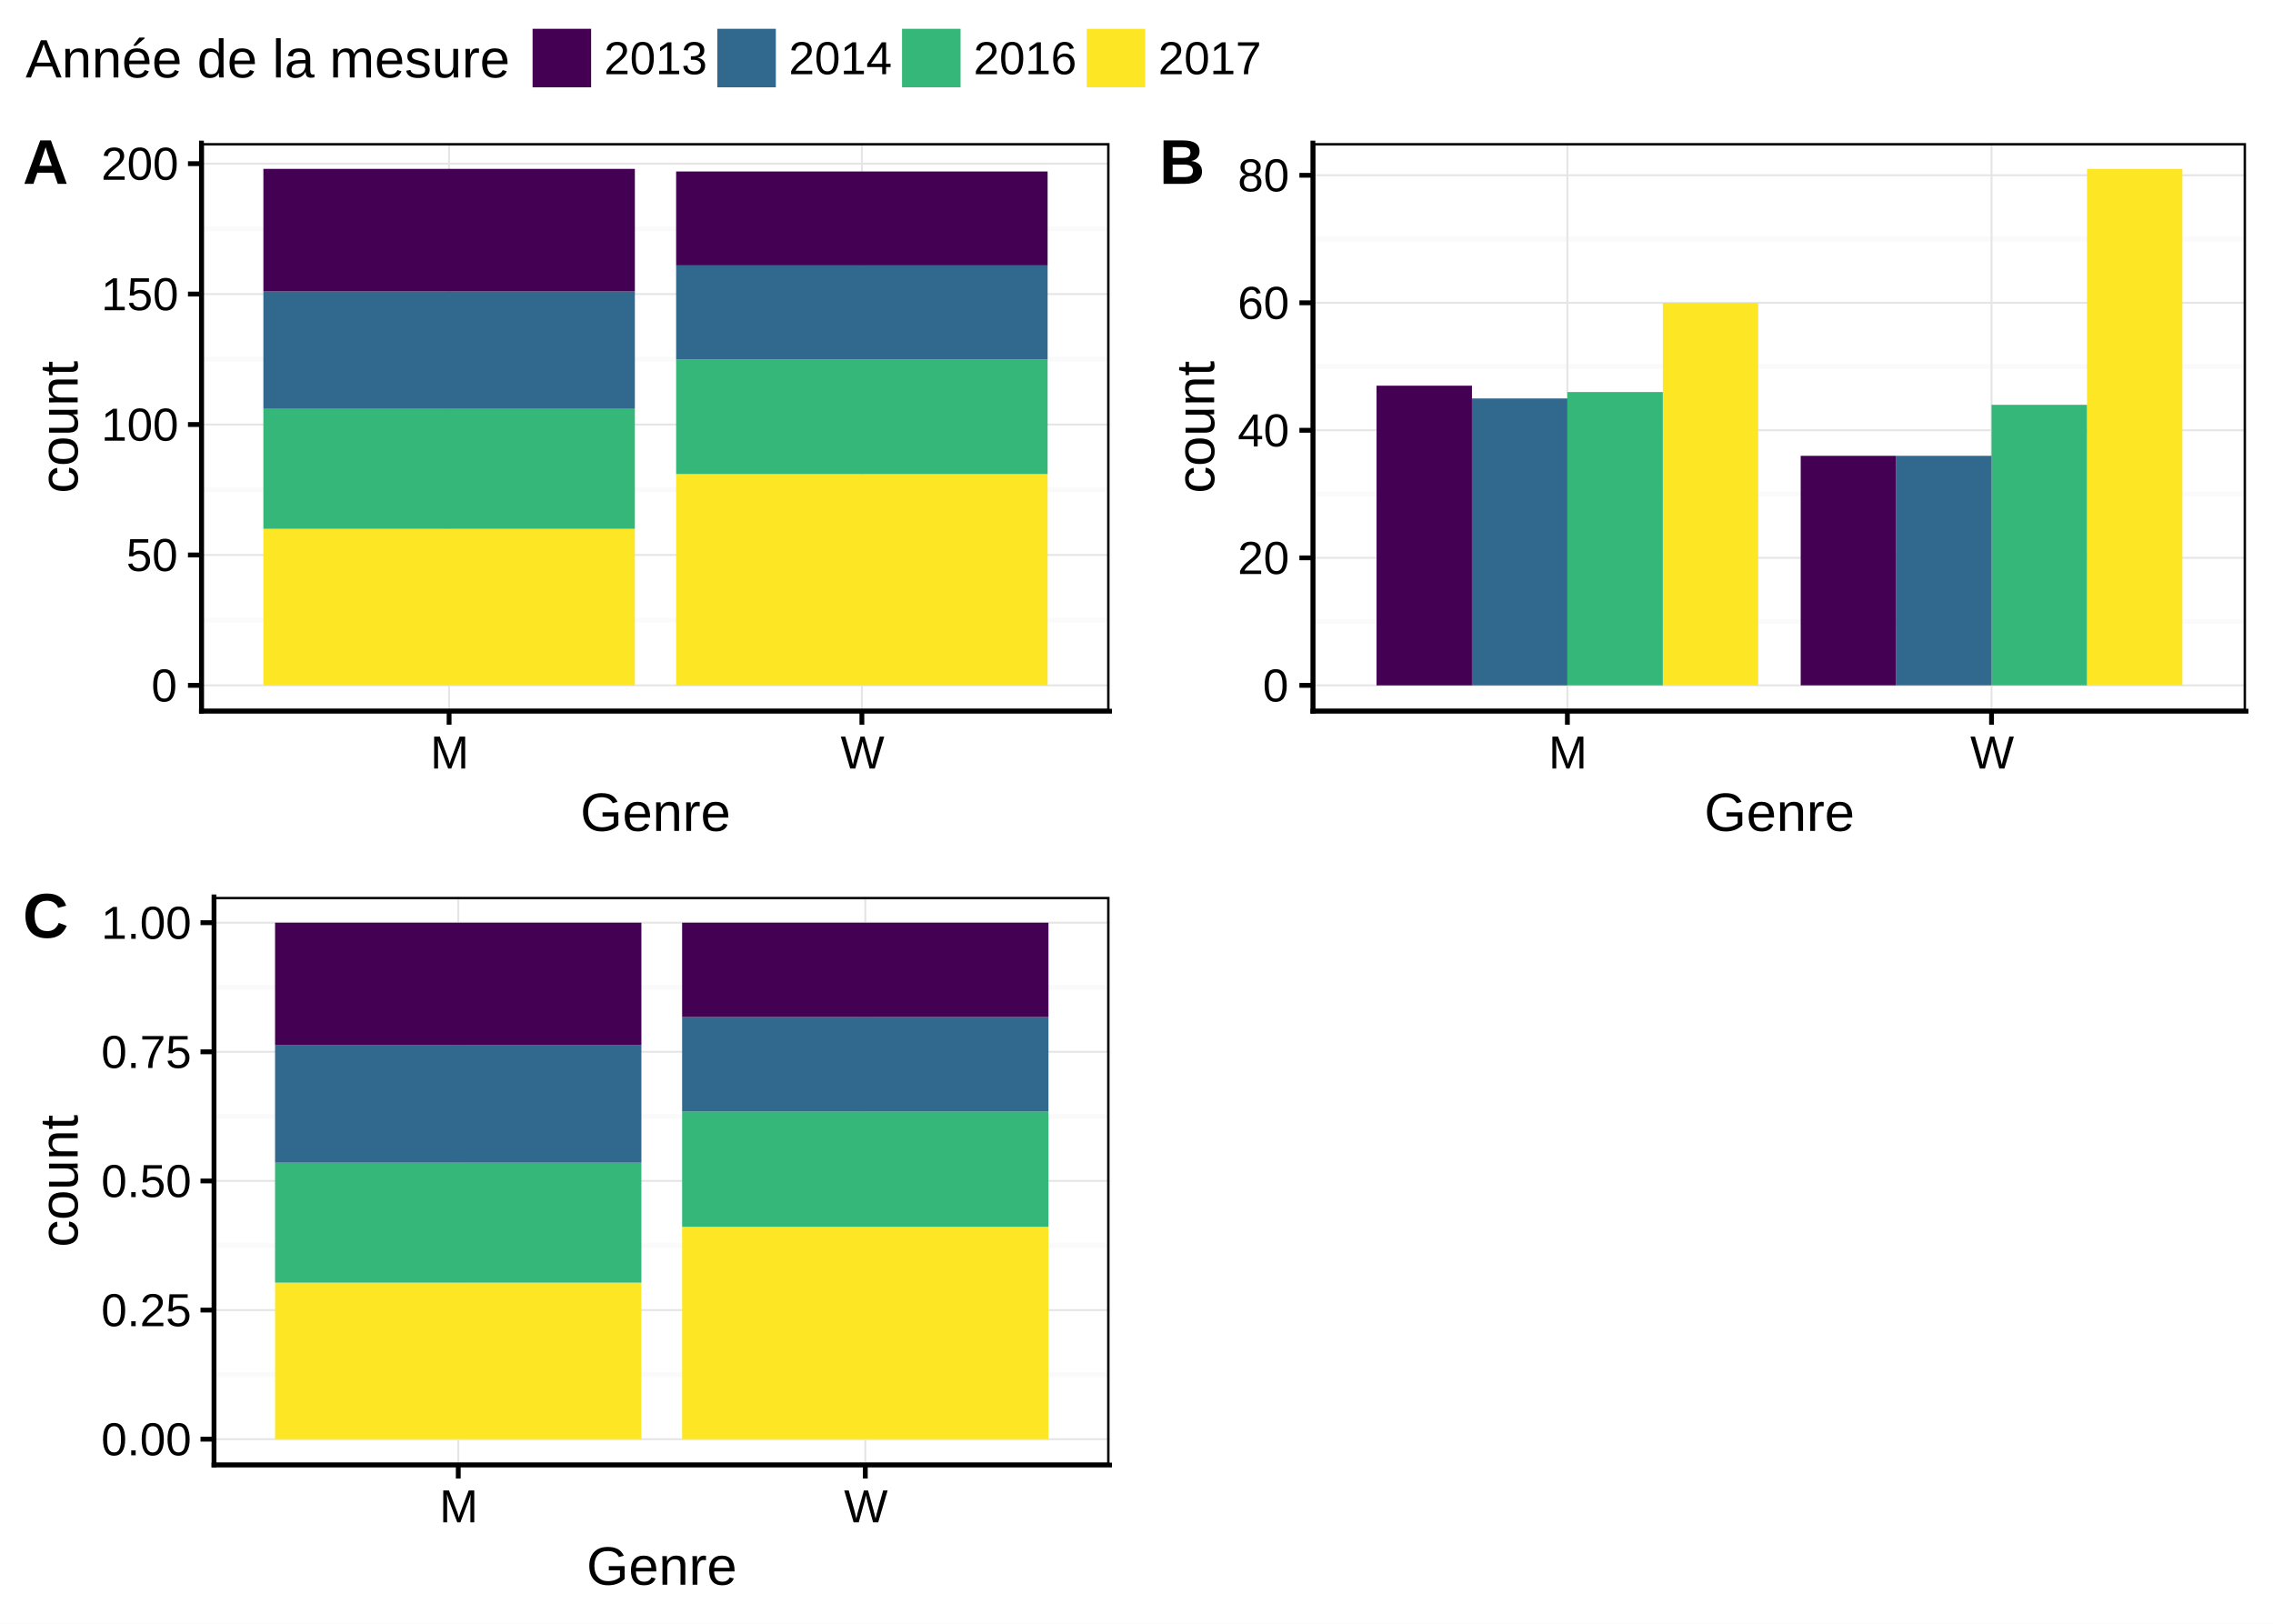
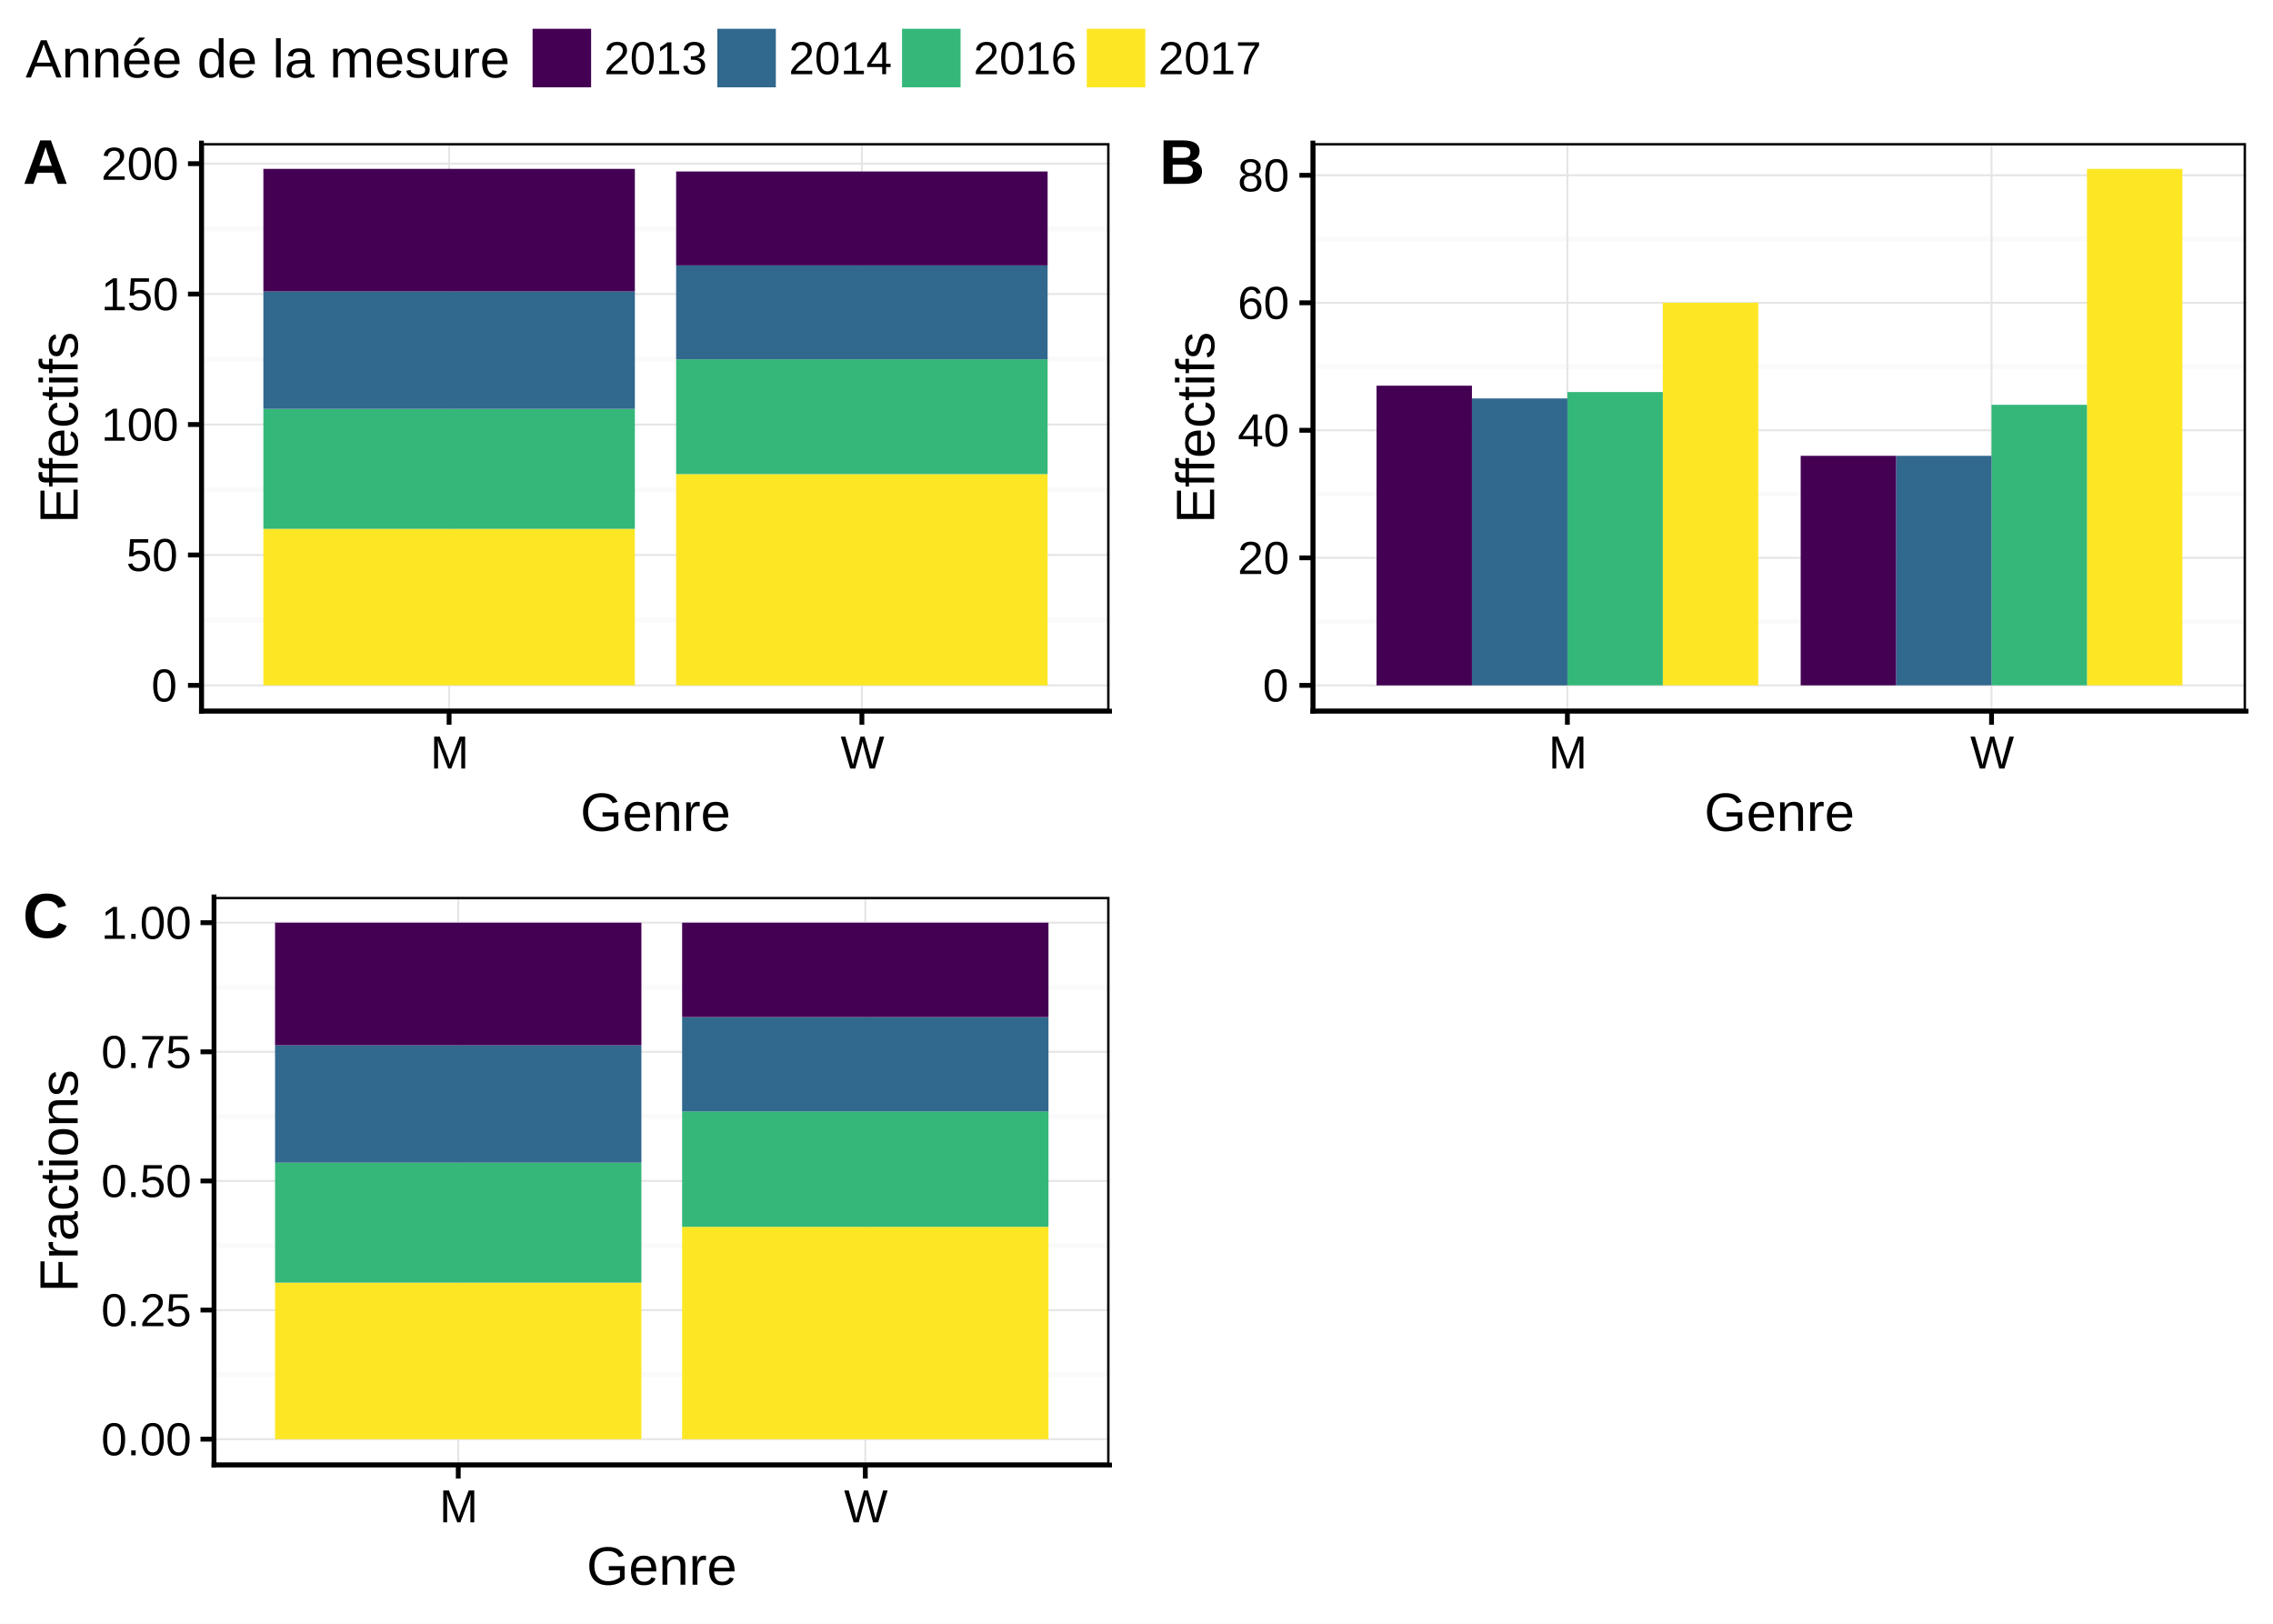
<svg xmlns="http://www.w3.org/2000/svg" viewBox="0 0 504.00 360.00">
  <defs>
    <style type="text/css">
    line, polyline, path, rect, circle {
      fill: none;
      stroke: #000000;
      stroke-linecap: round;
      stroke-linejoin: round;
      stroke-miterlimit: 10.00;
    }
  </style>
  </defs>
  <rect width="100%" height="100%" style="stroke: none; fill: #FFFFFF;" />
  <rect x="0.00" y="-0.00" width="284.73" height="25.74" style="stroke-width: 0.75; stroke: none; fill: #FFFFFF;" />
  <text x="5.67" y="17.17" style="font-size: 12.00px; font-family: Arial;" textLength="107.40px" lengthAdjust="spacingAndGlyphs">Année de la mesure</text>
  <rect x="118.09" y="6.38" width="12.98" height="12.98" style="stroke-width: 1.07; stroke: none; stroke-linejoin: miter; fill: #440154;" />
  <rect x="159.05" y="6.38" width="12.98" height="12.98" style="stroke-width: 1.07; stroke: none; stroke-linejoin: miter; fill: #31688E;" />
  <rect x="200.01" y="6.38" width="12.98" height="12.98" style="stroke-width: 1.07; stroke: none; stroke-linejoin: miter; fill: #35B779;" />
  <rect x="240.97" y="6.38" width="12.98" height="12.98" style="stroke-width: 1.07; stroke: none; stroke-linejoin: miter; fill: #FDE725;" />
  <text x="133.94" y="16.45" style="font-size: 10.28px; font-family: Arial;" textLength="22.25px" lengthAdjust="spacingAndGlyphs">2013</text>
  <text x="174.90" y="16.45" style="font-size: 10.28px; font-family: Arial;" textLength="22.25px" lengthAdjust="spacingAndGlyphs">2014</text>
  <text x="215.86" y="16.45" style="font-size: 10.28px; font-family: Arial;" textLength="22.25px" lengthAdjust="spacingAndGlyphs">2016</text>
  <text x="256.82" y="16.45" style="font-size: 10.28px; font-family: Arial;" textLength="22.25px" lengthAdjust="spacingAndGlyphs">2017</text>
  <defs>
    <clipPath id="cpMHw1MDR8MzYwfDI1LjczODY=">
      <rect x="0.00" y="25.74" width="504.00" height="334.26" />
    </clipPath>
  </defs>
  <defs>
    <clipPath id="cpMHw1MDR8MzYwfDA=">
      <rect x="0.00" y="0.00" width="504.00" height="360.00" />
    </clipPath>
  </defs>
  <defs>
    <clipPath id="cpMHw1MDR8MzYwfDI1LjczODY=">
      <rect x="0.00" y="25.74" width="504.00" height="334.26" />
    </clipPath>
  </defs>
  <defs>
    <clipPath id="cpMHwyNTJ8MTkyLjg2OXwyNS43Mzg2">
      <rect x="0.00" y="25.74" width="252.00" height="167.13" />
    </clipPath>
  </defs>
  <rect x="0.00" y="25.74" width="252.00" height="167.13" style="stroke-width: 0.00; stroke: none;" clip-path="url(#cpMHwyNTJ8MTkyLjg2OXwyNS43Mzg2)" />
  <defs>
    <clipPath id="cpMHw1MDR8MzYwfDI1LjczODY=">
      <rect x="0.00" y="25.74" width="504.00" height="334.26" />
    </clipPath>
  </defs>
  <defs>
    <clipPath id="cpNDQuNjcwM3wyNDYuMDIyfDE1Ny42Nzl8MzEuNzE2Mg==">
      <rect x="44.67" y="31.72" width="201.35" height="125.96" />
    </clipPath>
  </defs>
  <rect x="44.67" y="31.72" width="201.35" height="125.96" style="stroke-width: 0.00; stroke: none; fill: #FFFFFF;" clip-path="url(#cpNDQuNjcwM3wyNDYuMDIyfDE1Ny42Nzl8MzEuNzE2Mg==)" />
  <polyline points="44.67,137.50 246.02,137.50 " style="stroke-width: 1.07; stroke: #FAFAFA; stroke-linecap: butt;" clip-path="url(#cpNDQuNjcwM3wyNDYuMDIyfDE1Ny42Nzl8MzEuNzE2Mg==)" />
  <polyline points="44.67,108.58 246.02,108.58 " style="stroke-width: 1.07; stroke: #FAFAFA; stroke-linecap: butt;" clip-path="url(#cpNDQuNjcwM3wyNDYuMDIyfDE1Ny42Nzl8MzEuNzE2Mg==)" />
  <polyline points="44.67,79.66 246.02,79.66 " style="stroke-width: 1.07; stroke: #FAFAFA; stroke-linecap: butt;" clip-path="url(#cpNDQuNjcwM3wyNDYuMDIyfDE1Ny42Nzl8MzEuNzE2Mg==)" />
  <polyline points="44.67,50.74 246.02,50.74 " style="stroke-width: 1.07; stroke: #FAFAFA; stroke-linecap: butt;" clip-path="url(#cpNDQuNjcwM3wyNDYuMDIyfDE1Ny42Nzl8MzEuNzE2Mg==)" />
  <polyline points="44.67,151.95 246.02,151.95 " style="stroke-width: 0.43; stroke: #E5E5E5; stroke-linecap: butt;" clip-path="url(#cpNDQuNjcwM3wyNDYuMDIyfDE1Ny42Nzl8MzEuNzE2Mg==)" />
  <polyline points="44.67,123.04 246.02,123.04 " style="stroke-width: 0.43; stroke: #E5E5E5; stroke-linecap: butt;" clip-path="url(#cpNDQuNjcwM3wyNDYuMDIyfDE1Ny42Nzl8MzEuNzE2Mg==)" />
  <polyline points="44.67,94.12 246.02,94.12 " style="stroke-width: 0.43; stroke: #E5E5E5; stroke-linecap: butt;" clip-path="url(#cpNDQuNjcwM3wyNDYuMDIyfDE1Ny42Nzl8MzEuNzE2Mg==)" />
  <polyline points="44.67,65.20 246.02,65.20 " style="stroke-width: 0.43; stroke: #E5E5E5; stroke-linecap: butt;" clip-path="url(#cpNDQuNjcwM3wyNDYuMDIyfDE1Ny42Nzl8MzEuNzE2Mg==)" />
  <polyline points="44.67,36.29 246.02,36.29 " style="stroke-width: 0.43; stroke: #E5E5E5; stroke-linecap: butt;" clip-path="url(#cpNDQuNjcwM3wyNDYuMDIyfDE1Ny42Nzl8MzEuNzE2Mg==)" />
  <polyline points="99.58,157.68 99.58,31.72 " style="stroke-width: 0.43; stroke: #E5E5E5; stroke-linecap: butt;" clip-path="url(#cpNDQuNjcwM3wyNDYuMDIyfDE1Ny42Nzl8MzEuNzE2Mg==)" />
  <polyline points="191.11,157.68 191.11,31.72 " style="stroke-width: 0.43; stroke: #E5E5E5; stroke-linecap: butt;" clip-path="url(#cpNDQuNjcwM3wyNDYuMDIyfDE1Ny42Nzl8MzEuNzE2Mg==)" />
  <rect x="58.40" y="117.25" width="82.37" height="34.70" style="stroke-width: 1.07; stroke: none; stroke-linecap: butt; fill: #FDE725;" clip-path="url(#cpNDQuNjcwM3wyNDYuMDIyfDE1Ny42Nzl8MzEuNzE2Mg==)" />
  <rect x="58.40" y="90.65" width="82.37" height="26.60" style="stroke-width: 1.07; stroke: none; stroke-linecap: butt; fill: #35B779;" clip-path="url(#cpNDQuNjcwM3wyNDYuMDIyfDE1Ny42Nzl8MzEuNzE2Mg==)" />
  <rect x="58.40" y="64.62" width="82.37" height="26.03" style="stroke-width: 1.07; stroke: none; stroke-linecap: butt; fill: #31688E;" clip-path="url(#cpNDQuNjcwM3wyNDYuMDIyfDE1Ny42Nzl8MzEuNzE2Mg==)" />
  <rect x="58.40" y="37.44" width="82.37" height="27.18" style="stroke-width: 1.07; stroke: none; stroke-linecap: butt; fill: #440154;" clip-path="url(#cpNDQuNjcwM3wyNDYuMDIyfDE1Ny42Nzl8MzEuNzE2Mg==)" />
  <rect x="149.92" y="105.11" width="82.37" height="46.85" style="stroke-width: 1.07; stroke: none; stroke-linecap: butt; fill: #FDE725;" clip-path="url(#cpNDQuNjcwM3wyNDYuMDIyfDE1Ny42Nzl8MzEuNzE2Mg==)" />
  <rect x="149.92" y="79.66" width="82.37" height="25.45" style="stroke-width: 1.07; stroke: none; stroke-linecap: butt; fill: #35B779;" clip-path="url(#cpNDQuNjcwM3wyNDYuMDIyfDE1Ny42Nzl8MzEuNzE2Mg==)" />
  <rect x="149.92" y="58.84" width="82.37" height="20.82" style="stroke-width: 1.07; stroke: none; stroke-linecap: butt; fill: #31688E;" clip-path="url(#cpNDQuNjcwM3wyNDYuMDIyfDE1Ny42Nzl8MzEuNzE2Mg==)" />
  <rect x="149.92" y="38.02" width="82.37" height="20.82" style="stroke-width: 1.07; stroke: none; stroke-linecap: butt; fill: #440154;" clip-path="url(#cpNDQuNjcwM3wyNDYuMDIyfDE1Ny42Nzl8MzEuNzE2Mg==)" />
  <rect x="44.67" y="31.72" width="201.35" height="125.96" style="stroke-width: 1.07;" clip-path="url(#cpNDQuNjcwM3wyNDYuMDIyfDE1Ny42Nzl8MzEuNzE2Mg==)" />
  <defs>
    <clipPath id="cpMHw1MDR8MzYwfDI1LjczODY=">
      <rect x="0.00" y="25.74" width="504.00" height="334.26" />
    </clipPath>
  </defs>
  <defs>
    <clipPath id="cpMHw1MDR8MzYwfDA=">
      <rect x="0.00" y="0.00" width="504.00" height="360.00" />
    </clipPath>
  </defs>
  <defs>
    <clipPath id="cpMHw1MDR8MzYwfDI1LjczODY=">
      <rect x="0.00" y="25.74" width="504.00" height="334.26" />
    </clipPath>
  </defs>
  <defs>
    <clipPath id="cpMHw1MDR8MzYwfDA=">
      <rect x="0.00" y="0.00" width="504.00" height="360.00" />
    </clipPath>
  </defs>
  <defs>
    <clipPath id="cpMHw1MDR8MzYwfDI1LjczODY=">
      <rect x="0.00" y="25.74" width="504.00" height="334.26" />
    </clipPath>
  </defs>
  <defs>
    <clipPath id="cpMHw1MDR8MzYwfDA=">
      <rect x="0.00" y="0.00" width="504.00" height="360.00" />
    </clipPath>
  </defs>
  <defs>
    <clipPath id="cpMHw1MDR8MzYwfDI1LjczODY=">
      <rect x="0.00" y="25.74" width="504.00" height="334.26" />
    </clipPath>
  </defs>
  <defs>
    <clipPath id="cpMHw1MDR8MzYwfDA=">
      <rect x="0.00" y="0.00" width="504.00" height="360.00" />
    </clipPath>
  </defs>
  <defs>
    <clipPath id="cpMHw1MDR8MzYwfDI1LjczODY=">
      <rect x="0.00" y="25.74" width="504.00" height="334.26" />
    </clipPath>
  </defs>
  <defs>
    <clipPath id="cpMHw1MDR8MzYwfDA=">
      <rect x="0.00" y="0.00" width="504.00" height="360.00" />
    </clipPath>
  </defs>
  <defs>
    <clipPath id="cpMHw1MDR8MzYwfDI1LjczODY=">
      <rect x="0.00" y="25.74" width="504.00" height="334.26" />
    </clipPath>
  </defs>
  <defs>
    <clipPath id="cpMHw1MDR8MzYwfDA=">
      <rect x="0.00" y="0.00" width="504.00" height="360.00" />
    </clipPath>
  </defs>
  <polyline points="44.67,157.68 44.67,31.72 " style="stroke-width: 1.07; stroke-linecap: square;" clip-path="url(#cpMHw1MDR8MzYwfDA=)" />
  <g clip-path="url(#cpMHw1MDR8MzYwfDA=)">
    <text x="33.56" y="155.53" style="font-size: 10.28px; font-family: Arial;" textLength="5.56px" lengthAdjust="spacingAndGlyphs">0</text>
  </g>
  <g clip-path="url(#cpMHw1MDR8MzYwfDA=)">
    <text x="28.00" y="126.61" style="font-size: 10.28px; font-family: Arial;" textLength="11.12px" lengthAdjust="spacingAndGlyphs">50</text>
  </g>
  <g clip-path="url(#cpMHw1MDR8MzYwfDA=)">
    <text x="22.44" y="97.70" style="font-size: 10.28px; font-family: Arial;" textLength="16.68px" lengthAdjust="spacingAndGlyphs">100</text>
  </g>
  <g clip-path="url(#cpMHw1MDR8MzYwfDA=)">
    <text x="22.44" y="68.78" style="font-size: 10.28px; font-family: Arial;" textLength="16.68px" lengthAdjust="spacingAndGlyphs">150</text>
  </g>
  <g clip-path="url(#cpMHw1MDR8MzYwfDA=)">
    <text x="22.44" y="39.86" style="font-size: 10.28px; font-family: Arial;" textLength="16.68px" lengthAdjust="spacingAndGlyphs">200</text>
  </g>
  <polyline points="41.68,151.95 44.67,151.95 " style="stroke-width: 1.07; stroke-linecap: butt;" clip-path="url(#cpMHw1MDR8MzYwfDA=)" />
  <polyline points="41.68,123.04 44.67,123.04 " style="stroke-width: 1.07; stroke-linecap: butt;" clip-path="url(#cpMHw1MDR8MzYwfDA=)" />
  <polyline points="41.68,94.12 44.67,94.12 " style="stroke-width: 1.07; stroke-linecap: butt;" clip-path="url(#cpMHw1MDR8MzYwfDA=)" />
  <polyline points="41.68,65.20 44.67,65.20 " style="stroke-width: 1.07; stroke-linecap: butt;" clip-path="url(#cpMHw1MDR8MzYwfDA=)" />
  <polyline points="41.68,36.29 44.67,36.29 " style="stroke-width: 1.07; stroke-linecap: butt;" clip-path="url(#cpMHw1MDR8MzYwfDA=)" />
  <defs>
    <clipPath id="cpMHw1MDR8MzYwfDI1LjczODY=">
      <rect x="0.00" y="25.74" width="504.00" height="334.26" />
    </clipPath>
  </defs>
  <defs>
    <clipPath id="cpMHw1MDR8MzYwfDA=">
      <rect x="0.00" y="0.00" width="504.00" height="360.00" />
    </clipPath>
  </defs>
  <defs>
    <clipPath id="cpMHw1MDR8MzYwfDI1LjczODY=">
      <rect x="0.00" y="25.74" width="504.00" height="334.26" />
    </clipPath>
  </defs>
  <defs>
    <clipPath id="cpMHw1MDR8MzYwfDA=">
      <rect x="0.00" y="0.00" width="504.00" height="360.00" />
    </clipPath>
  </defs>
  <polyline points="44.67,157.68 246.02,157.68 " style="stroke-width: 1.07; stroke-linecap: square;" clip-path="url(#cpMHw1MDR8MzYwfDA=)" />
  <polyline points="99.58,160.67 99.58,157.68 " style="stroke-width: 1.07; stroke-linecap: butt;" clip-path="url(#cpMHw1MDR8MzYwfDA=)" />
  <polyline points="191.11,160.67 191.11,157.68 " style="stroke-width: 1.07; stroke-linecap: butt;" clip-path="url(#cpMHw1MDR8MzYwfDA=)" />
  <g clip-path="url(#cpMHw1MDR8MzYwfDA=)">
    <text x="95.42" y="170.39" style="font-size: 10.28px; font-family: Arial;" textLength="8.33px" lengthAdjust="spacingAndGlyphs">M</text>
  </g>
  <g clip-path="url(#cpMHw1MDR8MzYwfDA=)">
    <text x="186.39" y="170.39" style="font-size: 10.28px; font-family: Arial;" textLength="9.44px" lengthAdjust="spacingAndGlyphs">W</text>
  </g>
  <defs>
    <clipPath id="cpMHw1MDR8MzYwfDI1LjczODY=">
      <rect x="0.00" y="25.74" width="504.00" height="334.26" />
    </clipPath>
  </defs>
  <defs>
    <clipPath id="cpMHw1MDR8MzYwfDA=">
      <rect x="0.00" y="0.00" width="504.00" height="360.00" />
    </clipPath>
  </defs>
  <defs>
    <clipPath id="cpMHw1MDR8MzYwfDI1LjczODY=">
      <rect x="0.00" y="25.74" width="504.00" height="334.26" />
    </clipPath>
  </defs>
  <defs>
    <clipPath id="cpMHw1MDR8MzYwfDA=">
      <rect x="0.00" y="0.00" width="504.00" height="360.00" />
    </clipPath>
  </defs>
  <g clip-path="url(#cpMHw1MDR8MzYwfDA=)">
    <text x="128.67" y="184.22" style="font-size: 12.00px; font-family: Arial;" textLength="33.35px" lengthAdjust="spacingAndGlyphs">Genre</text>
  </g>
  <defs>
    <clipPath id="cpMHw1MDR8MzYwfDI1LjczODY=">
      <rect x="0.00" y="25.74" width="504.00" height="334.26" />
    </clipPath>
  </defs>
  <defs>
    <clipPath id="cpMHw1MDR8MzYwfDA=">
      <rect x="0.00" y="0.00" width="504.00" height="360.00" />
    </clipPath>
  </defs>
  <g clip-path="url(#cpMHw1MDR8MzYwfDA=)">
-     <text transform="translate(17.22,109.38) rotate(-90)" style="font-size: 12.00px; font-family: Arial;" textLength="29.36px" lengthAdjust="spacingAndGlyphs">count</text>
+     <text transform="translate(17.22,116.04) rotate(-90)" style="font-size: 12.00px; font-family: Arial;" textLength="42.68px" lengthAdjust="spacingAndGlyphs">Effectifs</text>
  </g>
  <defs>
    <clipPath id="cpMHw1MDR8MzYwfDI1LjczODY=">
      <rect x="0.00" y="25.74" width="504.00" height="334.26" />
    </clipPath>
  </defs>
  <defs>
    <clipPath id="cpMHw1MDR8MzYwfDA=">
      <rect x="0.00" y="0.00" width="504.00" height="360.00" />
    </clipPath>
  </defs>
  <defs>
    <clipPath id="cpMHw1MDR8MzYwfDI1LjczODY=">
      <rect x="0.00" y="25.74" width="504.00" height="334.26" />
    </clipPath>
  </defs>
  <defs>
    <clipPath id="cpMHw1MDR8MzYwfDA=">
      <rect x="0.00" y="0.00" width="504.00" height="360.00" />
    </clipPath>
  </defs>
  <defs>
    <clipPath id="cpMHw1MDR8MzYwfDI1LjczODY=">
      <rect x="0.00" y="25.74" width="504.00" height="334.26" />
    </clipPath>
  </defs>
  <defs>
    <clipPath id="cpMHw1MDR8MzYwfDA=">
      <rect x="0.00" y="0.00" width="504.00" height="360.00" />
    </clipPath>
  </defs>
  <defs>
    <clipPath id="cpMHw1MDR8MzYwfDI1LjczODY=">
      <rect x="0.00" y="25.74" width="504.00" height="334.26" />
    </clipPath>
  </defs>
  <defs>
    <clipPath id="cpMHw1MDR8MzYwfDA=">
      <rect x="0.00" y="0.00" width="504.00" height="360.00" />
    </clipPath>
  </defs>
  <defs>
    <clipPath id="cpMHw1MDR8MzYwfDI1LjczODY=">
      <rect x="0.00" y="25.74" width="504.00" height="334.26" />
    </clipPath>
  </defs>
  <g clip-path="url(#cpMHw1MDR8MzYwfDI1LjczODY=)">
    <text x="5.06" y="40.76" style="font-size: 14.00px; font-weight: bold; font-family: Arial;" textLength="10.11px" lengthAdjust="spacingAndGlyphs">A</text>
  </g>
  <defs>
    <clipPath id="cpMjUyfDUwNHwxOTIuODY5fDI1LjczODY=">
      <rect x="252.00" y="25.74" width="252.00" height="167.13" />
    </clipPath>
  </defs>
  <rect x="252.00" y="25.74" width="252.00" height="167.13" style="stroke-width: 0.00; stroke: none;" clip-path="url(#cpMjUyfDUwNHwxOTIuODY5fDI1LjczODY=)" />
  <defs>
    <clipPath id="cpMHw1MDR8MzYwfDI1LjczODY=">
      <rect x="0.00" y="25.74" width="504.00" height="334.26" />
    </clipPath>
  </defs>
  <defs>
    <clipPath id="cpMjkxLjEwOXw0OTguMDIyfDE1Ny42Nzl8MzEuNzE2Mg==">
      <rect x="291.11" y="31.72" width="206.91" height="125.96" />
    </clipPath>
  </defs>
  <rect x="291.11" y="31.72" width="206.91" height="125.96" style="stroke-width: 0.00; stroke: none; fill: #FFFFFF;" clip-path="url(#cpMjkxLjEwOXw0OTguMDIyfDE1Ny42Nzl8MzEuNzE2Mg==)" />
  <polyline points="291.11,137.82 498.02,137.82 " style="stroke-width: 1.07; stroke: #FAFAFA; stroke-linecap: butt;" clip-path="url(#cpMjkxLjEwOXw0OTguMDIyfDE1Ny42Nzl8MzEuNzE2Mg==)" />
  <polyline points="291.11,109.54 498.02,109.54 " style="stroke-width: 1.07; stroke: #FAFAFA; stroke-linecap: butt;" clip-path="url(#cpMjkxLjEwOXw0OTguMDIyfDE1Ny42Nzl8MzEuNzE2Mg==)" />
  <polyline points="291.11,81.27 498.02,81.27 " style="stroke-width: 1.07; stroke: #FAFAFA; stroke-linecap: butt;" clip-path="url(#cpMjkxLjEwOXw0OTguMDIyfDE1Ny42Nzl8MzEuNzE2Mg==)" />
  <polyline points="291.11,52.99 498.02,52.99 " style="stroke-width: 1.07; stroke: #FAFAFA; stroke-linecap: butt;" clip-path="url(#cpMjkxLjEwOXw0OTguMDIyfDE1Ny42Nzl8MzEuNzE2Mg==)" />
  <polyline points="291.11,151.95 498.02,151.95 " style="stroke-width: 0.43; stroke: #E5E5E5; stroke-linecap: butt;" clip-path="url(#cpMjkxLjEwOXw0OTguMDIyfDE1Ny42Nzl8MzEuNzE2Mg==)" />
  <polyline points="291.11,123.68 498.02,123.68 " style="stroke-width: 0.43; stroke: #E5E5E5; stroke-linecap: butt;" clip-path="url(#cpMjkxLjEwOXw0OTguMDIyfDE1Ny42Nzl8MzEuNzE2Mg==)" />
  <polyline points="291.11,95.40 498.02,95.40 " style="stroke-width: 0.43; stroke: #E5E5E5; stroke-linecap: butt;" clip-path="url(#cpMjkxLjEwOXw0OTguMDIyfDE1Ny42Nzl8MzEuNzE2Mg==)" />
  <polyline points="291.11,67.13 498.02,67.13 " style="stroke-width: 0.43; stroke: #E5E5E5; stroke-linecap: butt;" clip-path="url(#cpMjkxLjEwOXw0OTguMDIyfDE1Ny42Nzl8MzEuNzE2Mg==)" />
  <polyline points="291.11,38.86 498.02,38.86 " style="stroke-width: 0.43; stroke: #E5E5E5; stroke-linecap: butt;" clip-path="url(#cpMjkxLjEwOXw0OTguMDIyfDE1Ny42Nzl8MzEuNzE2Mg==)" />
  <polyline points="347.54,157.68 347.54,31.72 " style="stroke-width: 0.43; stroke: #E5E5E5; stroke-linecap: butt;" clip-path="url(#cpMjkxLjEwOXw0OTguMDIyfDE1Ny42Nzl8MzEuNzE2Mg==)" />
  <polyline points="441.59,157.68 441.59,31.72 " style="stroke-width: 0.43; stroke: #E5E5E5; stroke-linecap: butt;" clip-path="url(#cpMjkxLjEwOXw0OTguMDIyfDE1Ny42Nzl8MzEuNzE2Mg==)" />
  <rect x="368.70" y="67.13" width="21.16" height="84.82" style="stroke-width: 1.07; stroke: none; stroke-linecap: butt; fill: #FDE725;" clip-path="url(#cpMjkxLjEwOXw0OTguMDIyfDE1Ny42Nzl8MzEuNzE2Mg==)" />
  <rect x="347.54" y="86.92" width="21.16" height="65.03" style="stroke-width: 1.07; stroke: none; stroke-linecap: butt; fill: #35B779;" clip-path="url(#cpMjkxLjEwOXw0OTguMDIyfDE1Ny42Nzl8MzEuNzE2Mg==)" />
  <rect x="326.38" y="88.34" width="21.16" height="63.62" style="stroke-width: 1.07; stroke: none; stroke-linecap: butt; fill: #31688E;" clip-path="url(#cpMjkxLjEwOXw0OTguMDIyfDE1Ny42Nzl8MzEuNzE2Mg==)" />
  <rect x="305.22" y="85.51" width="21.16" height="66.45" style="stroke-width: 1.07; stroke: none; stroke-linecap: butt; fill: #440154;" clip-path="url(#cpMjkxLjEwOXw0OTguMDIyfDE1Ny42Nzl8MzEuNzE2Mg==)" />
  <rect x="462.75" y="37.44" width="21.16" height="114.51" style="stroke-width: 1.07; stroke: none; stroke-linecap: butt; fill: #FDE725;" clip-path="url(#cpMjkxLjEwOXw0OTguMDIyfDE1Ny42Nzl8MzEuNzE2Mg==)" />
  <rect x="441.59" y="89.75" width="21.16" height="62.20" style="stroke-width: 1.07; stroke: none; stroke-linecap: butt; fill: #35B779;" clip-path="url(#cpMjkxLjEwOXw0OTguMDIyfDE1Ny42Nzl8MzEuNzE2Mg==)" />
  <rect x="420.43" y="101.06" width="21.16" height="50.89" style="stroke-width: 1.07; stroke: none; stroke-linecap: butt; fill: #31688E;" clip-path="url(#cpMjkxLjEwOXw0OTguMDIyfDE1Ny42Nzl8MzEuNzE2Mg==)" />
  <rect x="399.27" y="101.06" width="21.16" height="50.89" style="stroke-width: 1.07; stroke: none; stroke-linecap: butt; fill: #440154;" clip-path="url(#cpMjkxLjEwOXw0OTguMDIyfDE1Ny42Nzl8MzEuNzE2Mg==)" />
  <rect x="291.11" y="31.72" width="206.91" height="125.96" style="stroke-width: 1.07;" clip-path="url(#cpMjkxLjEwOXw0OTguMDIyfDE1Ny42Nzl8MzEuNzE2Mg==)" />
  <defs>
    <clipPath id="cpMHw1MDR8MzYwfDI1LjczODY=">
      <rect x="0.00" y="25.74" width="504.00" height="334.26" />
    </clipPath>
  </defs>
  <defs>
    <clipPath id="cpMHw1MDR8MzYwfDA=">
      <rect x="0.00" y="0.00" width="504.00" height="360.00" />
    </clipPath>
  </defs>
  <defs>
    <clipPath id="cpMHw1MDR8MzYwfDI1LjczODY=">
      <rect x="0.00" y="25.74" width="504.00" height="334.26" />
    </clipPath>
  </defs>
  <defs>
    <clipPath id="cpMHw1MDR8MzYwfDA=">
      <rect x="0.00" y="0.00" width="504.00" height="360.00" />
    </clipPath>
  </defs>
  <defs>
    <clipPath id="cpMHw1MDR8MzYwfDI1LjczODY=">
      <rect x="0.00" y="25.74" width="504.00" height="334.26" />
    </clipPath>
  </defs>
  <defs>
    <clipPath id="cpMHw1MDR8MzYwfDA=">
      <rect x="0.00" y="0.00" width="504.00" height="360.00" />
    </clipPath>
  </defs>
  <defs>
    <clipPath id="cpMHw1MDR8MzYwfDI1LjczODY=">
      <rect x="0.00" y="25.74" width="504.00" height="334.26" />
    </clipPath>
  </defs>
  <defs>
    <clipPath id="cpMHw1MDR8MzYwfDA=">
      <rect x="0.00" y="0.00" width="504.00" height="360.00" />
    </clipPath>
  </defs>
  <defs>
    <clipPath id="cpMHw1MDR8MzYwfDI1LjczODY=">
      <rect x="0.00" y="25.74" width="504.00" height="334.26" />
    </clipPath>
  </defs>
  <defs>
    <clipPath id="cpMHw1MDR8MzYwfDA=">
      <rect x="0.00" y="0.00" width="504.00" height="360.00" />
    </clipPath>
  </defs>
  <defs>
    <clipPath id="cpMHw1MDR8MzYwfDI1LjczODY=">
      <rect x="0.00" y="25.74" width="504.00" height="334.26" />
    </clipPath>
  </defs>
  <defs>
    <clipPath id="cpMHw1MDR8MzYwfDA=">
      <rect x="0.00" y="0.00" width="504.00" height="360.00" />
    </clipPath>
  </defs>
  <polyline points="291.11,157.68 291.11,31.72 " style="stroke-width: 1.07; stroke-linecap: square;" clip-path="url(#cpMHw1MDR8MzYwfDA=)" />
  <g clip-path="url(#cpMHw1MDR8MzYwfDA=)">
    <text x="280.00" y="155.53" style="font-size: 10.28px; font-family: Arial;" textLength="5.56px" lengthAdjust="spacingAndGlyphs">0</text>
  </g>
  <g clip-path="url(#cpMHw1MDR8MzYwfDA=)">
    <text x="274.44" y="127.26" style="font-size: 10.28px; font-family: Arial;" textLength="11.12px" lengthAdjust="spacingAndGlyphs">20</text>
  </g>
  <g clip-path="url(#cpMHw1MDR8MzYwfDA=)">
    <text x="274.44" y="98.98" style="font-size: 10.28px; font-family: Arial;" textLength="11.12px" lengthAdjust="spacingAndGlyphs">40</text>
  </g>
  <g clip-path="url(#cpMHw1MDR8MzYwfDA=)">
    <text x="274.44" y="70.71" style="font-size: 10.28px; font-family: Arial;" textLength="11.12px" lengthAdjust="spacingAndGlyphs">60</text>
  </g>
  <g clip-path="url(#cpMHw1MDR8MzYwfDA=)">
    <text x="274.44" y="42.43" style="font-size: 10.28px; font-family: Arial;" textLength="11.12px" lengthAdjust="spacingAndGlyphs">80</text>
  </g>
  <polyline points="288.12,151.95 291.11,151.95 " style="stroke-width: 1.07; stroke-linecap: butt;" clip-path="url(#cpMHw1MDR8MzYwfDA=)" />
  <polyline points="288.12,123.68 291.11,123.68 " style="stroke-width: 1.07; stroke-linecap: butt;" clip-path="url(#cpMHw1MDR8MzYwfDA=)" />
  <polyline points="288.12,95.40 291.11,95.40 " style="stroke-width: 1.07; stroke-linecap: butt;" clip-path="url(#cpMHw1MDR8MzYwfDA=)" />
  <polyline points="288.12,67.13 291.11,67.13 " style="stroke-width: 1.07; stroke-linecap: butt;" clip-path="url(#cpMHw1MDR8MzYwfDA=)" />
  <polyline points="288.12,38.86 291.11,38.86 " style="stroke-width: 1.07; stroke-linecap: butt;" clip-path="url(#cpMHw1MDR8MzYwfDA=)" />
  <defs>
    <clipPath id="cpMHw1MDR8MzYwfDI1LjczODY=">
      <rect x="0.00" y="25.74" width="504.00" height="334.26" />
    </clipPath>
  </defs>
  <defs>
    <clipPath id="cpMHw1MDR8MzYwfDA=">
      <rect x="0.00" y="0.00" width="504.00" height="360.00" />
    </clipPath>
  </defs>
  <defs>
    <clipPath id="cpMHw1MDR8MzYwfDI1LjczODY=">
      <rect x="0.00" y="25.74" width="504.00" height="334.26" />
    </clipPath>
  </defs>
  <defs>
    <clipPath id="cpMHw1MDR8MzYwfDA=">
      <rect x="0.00" y="0.00" width="504.00" height="360.00" />
    </clipPath>
  </defs>
  <polyline points="291.11,157.68 498.02,157.68 " style="stroke-width: 1.07; stroke-linecap: square;" clip-path="url(#cpMHw1MDR8MzYwfDA=)" />
  <polyline points="347.54,160.67 347.54,157.68 " style="stroke-width: 1.07; stroke-linecap: butt;" clip-path="url(#cpMHw1MDR8MzYwfDA=)" />
  <polyline points="441.59,160.67 441.59,157.68 " style="stroke-width: 1.07; stroke-linecap: butt;" clip-path="url(#cpMHw1MDR8MzYwfDA=)" />
  <g clip-path="url(#cpMHw1MDR8MzYwfDA=)">
    <text x="343.37" y="170.39" style="font-size: 10.28px; font-family: Arial;" textLength="8.33px" lengthAdjust="spacingAndGlyphs">M</text>
  </g>
  <g clip-path="url(#cpMHw1MDR8MzYwfDA=)">
    <text x="436.87" y="170.39" style="font-size: 10.28px; font-family: Arial;" textLength="9.44px" lengthAdjust="spacingAndGlyphs">W</text>
  </g>
  <defs>
    <clipPath id="cpMHw1MDR8MzYwfDI1LjczODY=">
      <rect x="0.00" y="25.74" width="504.00" height="334.26" />
    </clipPath>
  </defs>
  <defs>
    <clipPath id="cpMHw1MDR8MzYwfDA=">
      <rect x="0.00" y="0.00" width="504.00" height="360.00" />
    </clipPath>
  </defs>
  <defs>
    <clipPath id="cpMHw1MDR8MzYwfDI1LjczODY=">
      <rect x="0.00" y="25.74" width="504.00" height="334.26" />
    </clipPath>
  </defs>
  <defs>
    <clipPath id="cpMHw1MDR8MzYwfDA=">
      <rect x="0.00" y="0.00" width="504.00" height="360.00" />
    </clipPath>
  </defs>
  <g clip-path="url(#cpMHw1MDR8MzYwfDA=)">
    <text x="377.89" y="184.22" style="font-size: 12.00px; font-family: Arial;" textLength="33.35px" lengthAdjust="spacingAndGlyphs">Genre</text>
  </g>
  <defs>
    <clipPath id="cpMHw1MDR8MzYwfDI1LjczODY=">
      <rect x="0.00" y="25.74" width="504.00" height="334.26" />
    </clipPath>
  </defs>
  <defs>
    <clipPath id="cpMHw1MDR8MzYwfDA=">
      <rect x="0.00" y="0.00" width="504.00" height="360.00" />
    </clipPath>
  </defs>
  <g clip-path="url(#cpMHw1MDR8MzYwfDA=)">
-     <text transform="translate(269.22,109.38) rotate(-90)" style="font-size: 12.00px; font-family: Arial;" textLength="29.36px" lengthAdjust="spacingAndGlyphs">count</text>
+     <text transform="translate(269.22,116.04) rotate(-90)" style="font-size: 12.00px; font-family: Arial;" textLength="42.68px" lengthAdjust="spacingAndGlyphs">Effectifs</text>
  </g>
  <defs>
    <clipPath id="cpMHw1MDR8MzYwfDI1LjczODY=">
      <rect x="0.00" y="25.74" width="504.00" height="334.26" />
    </clipPath>
  </defs>
  <defs>
    <clipPath id="cpMHw1MDR8MzYwfDA=">
      <rect x="0.00" y="0.00" width="504.00" height="360.00" />
    </clipPath>
  </defs>
  <defs>
    <clipPath id="cpMHw1MDR8MzYwfDI1LjczODY=">
      <rect x="0.00" y="25.74" width="504.00" height="334.26" />
    </clipPath>
  </defs>
  <defs>
    <clipPath id="cpMHw1MDR8MzYwfDA=">
      <rect x="0.00" y="0.00" width="504.00" height="360.00" />
    </clipPath>
  </defs>
  <defs>
    <clipPath id="cpMHw1MDR8MzYwfDI1LjczODY=">
      <rect x="0.00" y="25.74" width="504.00" height="334.26" />
    </clipPath>
  </defs>
  <defs>
    <clipPath id="cpMHw1MDR8MzYwfDA=">
      <rect x="0.00" y="0.00" width="504.00" height="360.00" />
    </clipPath>
  </defs>
  <defs>
    <clipPath id="cpMHw1MDR8MzYwfDI1LjczODY=">
      <rect x="0.00" y="25.74" width="504.00" height="334.26" />
    </clipPath>
  </defs>
  <defs>
    <clipPath id="cpMHw1MDR8MzYwfDA=">
      <rect x="0.00" y="0.00" width="504.00" height="360.00" />
    </clipPath>
  </defs>
  <defs>
    <clipPath id="cpMHw1MDR8MzYwfDI1LjczODY=">
      <rect x="0.00" y="25.74" width="504.00" height="334.26" />
    </clipPath>
  </defs>
  <g clip-path="url(#cpMHw1MDR8MzYwfDI1LjczODY=)">
    <text x="257.06" y="40.76" style="font-size: 14.00px; font-weight: bold; font-family: Arial;" textLength="10.11px" lengthAdjust="spacingAndGlyphs">B</text>
  </g>
  <defs>
    <clipPath id="cpMHwyNTJ8MzYwfDE5Mi44Njk=">
      <rect x="0.00" y="192.87" width="252.00" height="167.13" />
    </clipPath>
  </defs>
  <rect x="0.00" y="192.87" width="252.00" height="167.13" style="stroke-width: 0.00; stroke: none;" clip-path="url(#cpMHwyNTJ8MzYwfDE5Mi44Njk=)" />
  <defs>
    <clipPath id="cpMHw1MDR8MzYwfDI1LjczODY=">
      <rect x="0.00" y="25.74" width="504.00" height="334.26" />
    </clipPath>
  </defs>
  <defs>
    <clipPath id="cpNDcuNDQ4NnwyNDYuMDIyfDMyNC44MXwxOTguODQ3">
      <rect x="47.45" y="198.85" width="198.57" height="125.96" />
    </clipPath>
  </defs>
  <rect x="47.45" y="198.85" width="198.57" height="125.96" style="stroke-width: 0.00; stroke: none; fill: #FFFFFF;" clip-path="url(#cpNDcuNDQ4NnwyNDYuMDIyfDMyNC44MXwxOTguODQ3)" />
  <polyline points="47.45,304.77 246.02,304.77 " style="stroke-width: 1.07; stroke: #FAFAFA; stroke-linecap: butt;" clip-path="url(#cpNDcuNDQ4NnwyNDYuMDIyfDMyNC44MXwxOTguODQ3)" />
  <polyline points="47.45,276.14 246.02,276.14 " style="stroke-width: 1.07; stroke: #FAFAFA; stroke-linecap: butt;" clip-path="url(#cpNDcuNDQ4NnwyNDYuMDIyfDMyNC44MXwxOTguODQ3)" />
  <polyline points="47.45,247.51 246.02,247.51 " style="stroke-width: 1.07; stroke: #FAFAFA; stroke-linecap: butt;" clip-path="url(#cpNDcuNDQ4NnwyNDYuMDIyfDMyNC44MXwxOTguODQ3)" />
  <polyline points="47.45,218.89 246.02,218.89 " style="stroke-width: 1.07; stroke: #FAFAFA; stroke-linecap: butt;" clip-path="url(#cpNDcuNDQ4NnwyNDYuMDIyfDMyNC44MXwxOTguODQ3)" />
  <polyline points="47.45,319.08 246.02,319.08 " style="stroke-width: 0.43; stroke: #E5E5E5; stroke-linecap: butt;" clip-path="url(#cpNDcuNDQ4NnwyNDYuMDIyfDMyNC44MXwxOTguODQ3)" />
  <polyline points="47.45,290.46 246.02,290.46 " style="stroke-width: 0.43; stroke: #E5E5E5; stroke-linecap: butt;" clip-path="url(#cpNDcuNDQ4NnwyNDYuMDIyfDMyNC44MXwxOTguODQ3)" />
  <polyline points="47.45,261.83 246.02,261.83 " style="stroke-width: 0.43; stroke: #E5E5E5; stroke-linecap: butt;" clip-path="url(#cpNDcuNDQ4NnwyNDYuMDIyfDMyNC44MXwxOTguODQ3)" />
  <polyline points="47.45,233.20 246.02,233.20 " style="stroke-width: 0.43; stroke: #E5E5E5; stroke-linecap: butt;" clip-path="url(#cpNDcuNDQ4NnwyNDYuMDIyfDMyNC44MXwxOTguODQ3)" />
  <polyline points="47.45,204.57 246.02,204.57 " style="stroke-width: 0.43; stroke: #E5E5E5; stroke-linecap: butt;" clip-path="url(#cpNDcuNDQ4NnwyNDYuMDIyfDMyNC44MXwxOTguODQ3)" />
  <polyline points="101.61,324.81 101.61,198.85 " style="stroke-width: 0.43; stroke: #E5E5E5; stroke-linecap: butt;" clip-path="url(#cpNDcuNDQ4NnwyNDYuMDIyfDMyNC44MXwxOTguODQ3)" />
  <polyline points="191.87,324.81 191.87,198.85 " style="stroke-width: 0.43; stroke: #E5E5E5; stroke-linecap: butt;" clip-path="url(#cpNDcuNDQ4NnwyNDYuMDIyfDMyNC44MXwxOTguODQ3)" />
  <rect x="60.99" y="284.38" width="81.23" height="34.70" style="stroke-width: 1.07; stroke: none; stroke-linecap: butt; fill: #FDE725;" clip-path="url(#cpNDcuNDQ4NnwyNDYuMDIyfDMyNC44MXwxOTguODQ3)" />
  <rect x="60.99" y="257.78" width="81.23" height="26.60" style="stroke-width: 1.07; stroke: none; stroke-linecap: butt; fill: #35B779;" clip-path="url(#cpNDcuNDQ4NnwyNDYuMDIyfDMyNC44MXwxOTguODQ3)" />
  <rect x="60.99" y="231.75" width="81.23" height="26.03" style="stroke-width: 1.07; stroke: none; stroke-linecap: butt; fill: #31688E;" clip-path="url(#cpNDcuNDQ4NnwyNDYuMDIyfDMyNC44MXwxOTguODQ3)" />
  <rect x="60.99" y="204.57" width="81.23" height="27.18" style="stroke-width: 1.07; stroke: none; stroke-linecap: butt; fill: #440154;" clip-path="url(#cpNDcuNDQ4NnwyNDYuMDIyfDMyNC44MXwxOTguODQ3)" />
  <rect x="151.25" y="272.00" width="81.23" height="47.08" style="stroke-width: 1.07; stroke: none; stroke-linecap: butt; fill: #FDE725;" clip-path="url(#cpNDcuNDQ4NnwyNDYuMDIyfDMyNC44MXwxOTguODQ3)" />
  <rect x="151.25" y="246.42" width="81.23" height="25.58" style="stroke-width: 1.07; stroke: none; stroke-linecap: butt; fill: #35B779;" clip-path="url(#cpNDcuNDQ4NnwyNDYuMDIyfDMyNC44MXwxOTguODQ3)" />
  <rect x="151.25" y="225.50" width="81.23" height="20.93" style="stroke-width: 1.07; stroke: none; stroke-linecap: butt; fill: #31688E;" clip-path="url(#cpNDcuNDQ4NnwyNDYuMDIyfDMyNC44MXwxOTguODQ3)" />
  <rect x="151.25" y="204.57" width="81.23" height="20.93" style="stroke-width: 1.07; stroke: none; stroke-linecap: butt; fill: #440154;" clip-path="url(#cpNDcuNDQ4NnwyNDYuMDIyfDMyNC44MXwxOTguODQ3)" />
  <rect x="47.45" y="198.85" width="198.57" height="125.96" style="stroke-width: 1.07;" clip-path="url(#cpNDcuNDQ4NnwyNDYuMDIyfDMyNC44MXwxOTguODQ3)" />
  <defs>
    <clipPath id="cpMHw1MDR8MzYwfDI1LjczODY=">
      <rect x="0.00" y="25.74" width="504.00" height="334.26" />
    </clipPath>
  </defs>
  <defs>
    <clipPath id="cpMHw1MDR8MzYwfDA=">
      <rect x="0.00" y="0.00" width="504.00" height="360.00" />
    </clipPath>
  </defs>
  <defs>
    <clipPath id="cpMHw1MDR8MzYwfDI1LjczODY=">
      <rect x="0.00" y="25.74" width="504.00" height="334.26" />
    </clipPath>
  </defs>
  <defs>
    <clipPath id="cpMHw1MDR8MzYwfDA=">
      <rect x="0.00" y="0.00" width="504.00" height="360.00" />
    </clipPath>
  </defs>
  <defs>
    <clipPath id="cpMHw1MDR8MzYwfDI1LjczODY=">
      <rect x="0.00" y="25.74" width="504.00" height="334.26" />
    </clipPath>
  </defs>
  <defs>
    <clipPath id="cpMHw1MDR8MzYwfDA=">
      <rect x="0.00" y="0.00" width="504.00" height="360.00" />
    </clipPath>
  </defs>
  <defs>
    <clipPath id="cpMHw1MDR8MzYwfDI1LjczODY=">
      <rect x="0.00" y="25.74" width="504.00" height="334.26" />
    </clipPath>
  </defs>
  <defs>
    <clipPath id="cpMHw1MDR8MzYwfDA=">
      <rect x="0.00" y="0.00" width="504.00" height="360.00" />
    </clipPath>
  </defs>
  <defs>
    <clipPath id="cpMHw1MDR8MzYwfDI1LjczODY=">
      <rect x="0.00" y="25.74" width="504.00" height="334.26" />
    </clipPath>
  </defs>
  <defs>
    <clipPath id="cpMHw1MDR8MzYwfDA=">
      <rect x="0.00" y="0.00" width="504.00" height="360.00" />
    </clipPath>
  </defs>
  <defs>
    <clipPath id="cpMHw1MDR8MzYwfDI1LjczODY=">
      <rect x="0.00" y="25.74" width="504.00" height="334.26" />
    </clipPath>
  </defs>
  <defs>
    <clipPath id="cpMHw1MDR8MzYwfDA=">
      <rect x="0.00" y="0.00" width="504.00" height="360.00" />
    </clipPath>
  </defs>
  <polyline points="47.45,324.81 47.45,198.85 " style="stroke-width: 1.07; stroke-linecap: square;" clip-path="url(#cpMHw1MDR8MzYwfDA=)" />
  <g clip-path="url(#cpMHw1MDR8MzYwfDA=)">
    <text x="22.44" y="322.66" style="font-size: 10.28px; font-family: Arial;" textLength="19.46px" lengthAdjust="spacingAndGlyphs">0.00</text>
  </g>
  <g clip-path="url(#cpMHw1MDR8MzYwfDA=)">
    <text x="22.44" y="294.03" style="font-size: 10.28px; font-family: Arial;" textLength="19.46px" lengthAdjust="spacingAndGlyphs">0.25</text>
  </g>
  <g clip-path="url(#cpMHw1MDR8MzYwfDA=)">
    <text x="22.44" y="265.41" style="font-size: 10.28px; font-family: Arial;" textLength="19.46px" lengthAdjust="spacingAndGlyphs">0.50</text>
  </g>
  <g clip-path="url(#cpMHw1MDR8MzYwfDA=)">
    <text x="22.44" y="236.78" style="font-size: 10.28px; font-family: Arial;" textLength="19.46px" lengthAdjust="spacingAndGlyphs">0.75</text>
  </g>
  <g clip-path="url(#cpMHw1MDR8MzYwfDA=)">
    <text x="22.44" y="208.15" style="font-size: 10.28px; font-family: Arial;" textLength="19.46px" lengthAdjust="spacingAndGlyphs">1.00</text>
  </g>
  <polyline points="44.46,319.08 47.45,319.08 " style="stroke-width: 1.07; stroke-linecap: butt;" clip-path="url(#cpMHw1MDR8MzYwfDA=)" />
  <polyline points="44.46,290.46 47.45,290.46 " style="stroke-width: 1.07; stroke-linecap: butt;" clip-path="url(#cpMHw1MDR8MzYwfDA=)" />
  <polyline points="44.46,261.83 47.45,261.83 " style="stroke-width: 1.07; stroke-linecap: butt;" clip-path="url(#cpMHw1MDR8MzYwfDA=)" />
  <polyline points="44.46,233.20 47.45,233.20 " style="stroke-width: 1.07; stroke-linecap: butt;" clip-path="url(#cpMHw1MDR8MzYwfDA=)" />
  <polyline points="44.46,204.57 47.45,204.57 " style="stroke-width: 1.07; stroke-linecap: butt;" clip-path="url(#cpMHw1MDR8MzYwfDA=)" />
  <defs>
    <clipPath id="cpMHw1MDR8MzYwfDI1LjczODY=">
      <rect x="0.00" y="25.74" width="504.00" height="334.26" />
    </clipPath>
  </defs>
  <defs>
    <clipPath id="cpMHw1MDR8MzYwfDA=">
      <rect x="0.00" y="0.00" width="504.00" height="360.00" />
    </clipPath>
  </defs>
  <defs>
    <clipPath id="cpMHw1MDR8MzYwfDI1LjczODY=">
      <rect x="0.00" y="25.74" width="504.00" height="334.26" />
    </clipPath>
  </defs>
  <defs>
    <clipPath id="cpMHw1MDR8MzYwfDA=">
      <rect x="0.00" y="0.00" width="504.00" height="360.00" />
    </clipPath>
  </defs>
  <polyline points="47.45,324.81 246.02,324.81 " style="stroke-width: 1.07; stroke-linecap: square;" clip-path="url(#cpMHw1MDR8MzYwfDA=)" />
  <polyline points="101.61,327.80 101.61,324.81 " style="stroke-width: 1.07; stroke-linecap: butt;" clip-path="url(#cpMHw1MDR8MzYwfDA=)" />
  <polyline points="191.87,327.80 191.87,324.81 " style="stroke-width: 1.07; stroke-linecap: butt;" clip-path="url(#cpMHw1MDR8MzYwfDA=)" />
  <g clip-path="url(#cpMHw1MDR8MzYwfDA=)">
    <text x="97.44" y="337.52" style="font-size: 10.28px; font-family: Arial;" textLength="8.33px" lengthAdjust="spacingAndGlyphs">M</text>
  </g>
  <g clip-path="url(#cpMHw1MDR8MzYwfDA=)">
    <text x="187.15" y="337.52" style="font-size: 10.28px; font-family: Arial;" textLength="9.44px" lengthAdjust="spacingAndGlyphs">W</text>
  </g>
  <defs>
    <clipPath id="cpMHw1MDR8MzYwfDI1LjczODY=">
      <rect x="0.00" y="25.74" width="504.00" height="334.26" />
    </clipPath>
  </defs>
  <defs>
    <clipPath id="cpMHw1MDR8MzYwfDA=">
      <rect x="0.00" y="0.00" width="504.00" height="360.00" />
    </clipPath>
  </defs>
  <defs>
    <clipPath id="cpMHw1MDR8MzYwfDI1LjczODY=">
      <rect x="0.00" y="25.74" width="504.00" height="334.26" />
    </clipPath>
  </defs>
  <defs>
    <clipPath id="cpMHw1MDR8MzYwfDA=">
      <rect x="0.00" y="0.00" width="504.00" height="360.00" />
    </clipPath>
  </defs>
  <g clip-path="url(#cpMHw1MDR8MzYwfDA=)">
    <text x="130.06" y="351.35" style="font-size: 12.00px; font-family: Arial;" textLength="33.35px" lengthAdjust="spacingAndGlyphs">Genre</text>
  </g>
  <defs>
    <clipPath id="cpMHw1MDR8MzYwfDI1LjczODY=">
      <rect x="0.00" y="25.74" width="504.00" height="334.26" />
    </clipPath>
  </defs>
  <defs>
    <clipPath id="cpMHw1MDR8MzYwfDA=">
      <rect x="0.00" y="0.00" width="504.00" height="360.00" />
    </clipPath>
  </defs>
  <g clip-path="url(#cpMHw1MDR8MzYwfDA=)">
-     <text transform="translate(17.22,276.51) rotate(-90)" style="font-size: 12.00px; font-family: Arial;" textLength="29.36px" lengthAdjust="spacingAndGlyphs">count</text>
+     <text transform="translate(17.22,286.50) rotate(-90)" style="font-size: 12.00px; font-family: Arial;" textLength="49.35px" lengthAdjust="spacingAndGlyphs">Fractions</text>
  </g>
  <defs>
    <clipPath id="cpMHw1MDR8MzYwfDI1LjczODY=">
      <rect x="0.00" y="25.74" width="504.00" height="334.26" />
    </clipPath>
  </defs>
  <defs>
    <clipPath id="cpMHw1MDR8MzYwfDA=">
      <rect x="0.00" y="0.00" width="504.00" height="360.00" />
    </clipPath>
  </defs>
  <defs>
    <clipPath id="cpMHw1MDR8MzYwfDI1LjczODY=">
      <rect x="0.00" y="25.74" width="504.00" height="334.26" />
    </clipPath>
  </defs>
  <defs>
    <clipPath id="cpMHw1MDR8MzYwfDA=">
      <rect x="0.00" y="0.00" width="504.00" height="360.00" />
    </clipPath>
  </defs>
  <defs>
    <clipPath id="cpMHw1MDR8MzYwfDI1LjczODY=">
      <rect x="0.00" y="25.74" width="504.00" height="334.26" />
    </clipPath>
  </defs>
  <defs>
    <clipPath id="cpMHw1MDR8MzYwfDA=">
      <rect x="0.00" y="0.00" width="504.00" height="360.00" />
    </clipPath>
  </defs>
  <defs>
    <clipPath id="cpMHw1MDR8MzYwfDI1LjczODY=">
      <rect x="0.00" y="25.74" width="504.00" height="334.26" />
    </clipPath>
  </defs>
  <defs>
    <clipPath id="cpMHw1MDR8MzYwfDA=">
      <rect x="0.00" y="0.00" width="504.00" height="360.00" />
    </clipPath>
  </defs>
  <defs>
    <clipPath id="cpMHw1MDR8MzYwfDI1LjczODY=">
      <rect x="0.00" y="25.74" width="504.00" height="334.26" />
    </clipPath>
  </defs>
  <g clip-path="url(#cpMHw1MDR8MzYwfDI1LjczODY=)">
    <text x="5.06" y="207.89" style="font-size: 14.00px; font-weight: bold; font-family: Arial;" textLength="10.11px" lengthAdjust="spacingAndGlyphs">C</text>
  </g>
  <defs>
    <clipPath id="cpMHw1MDR8MzYwfDA=">
      <rect x="0.00" y="0.00" width="504.00" height="360.00" />
    </clipPath>
  </defs>
</svg>
